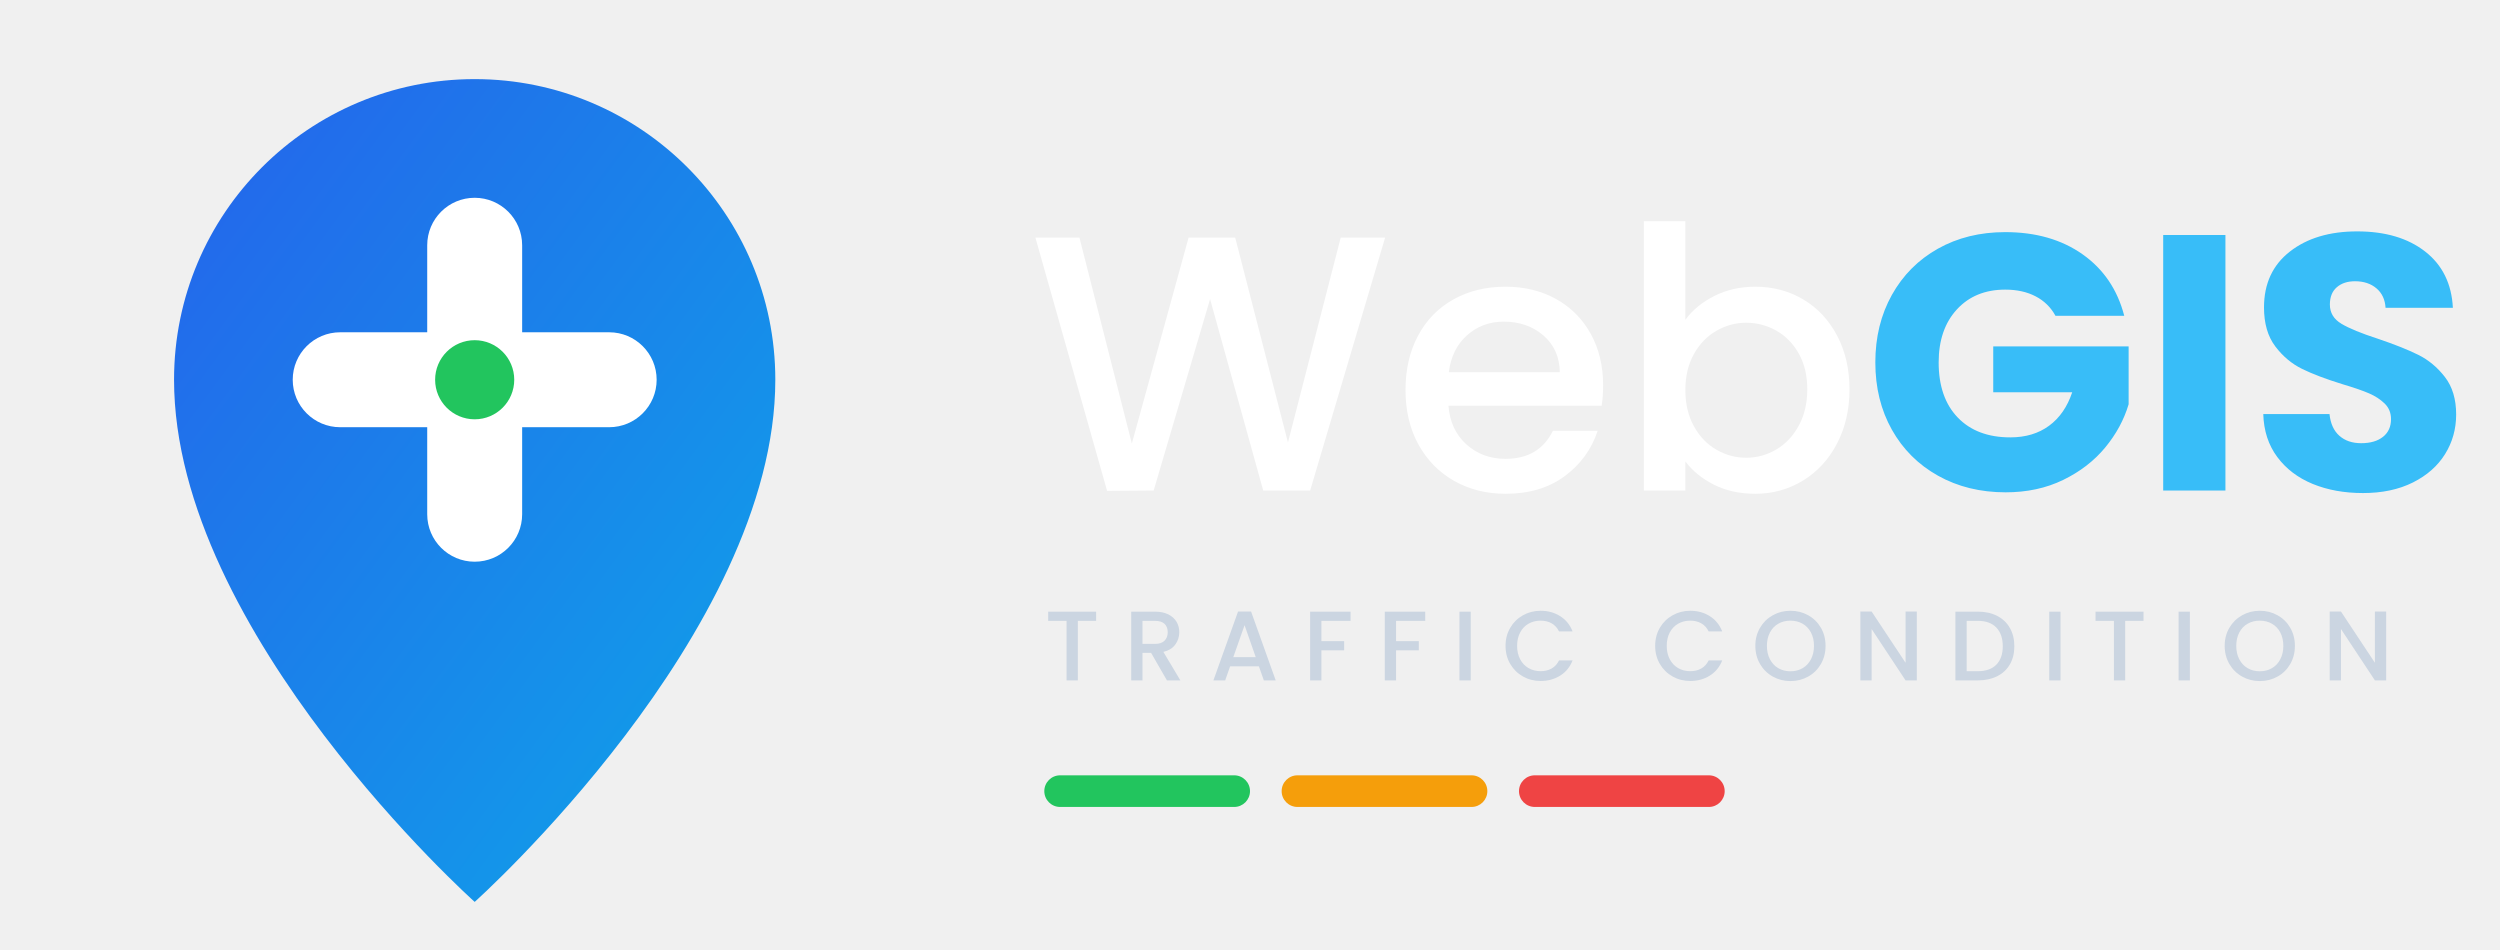
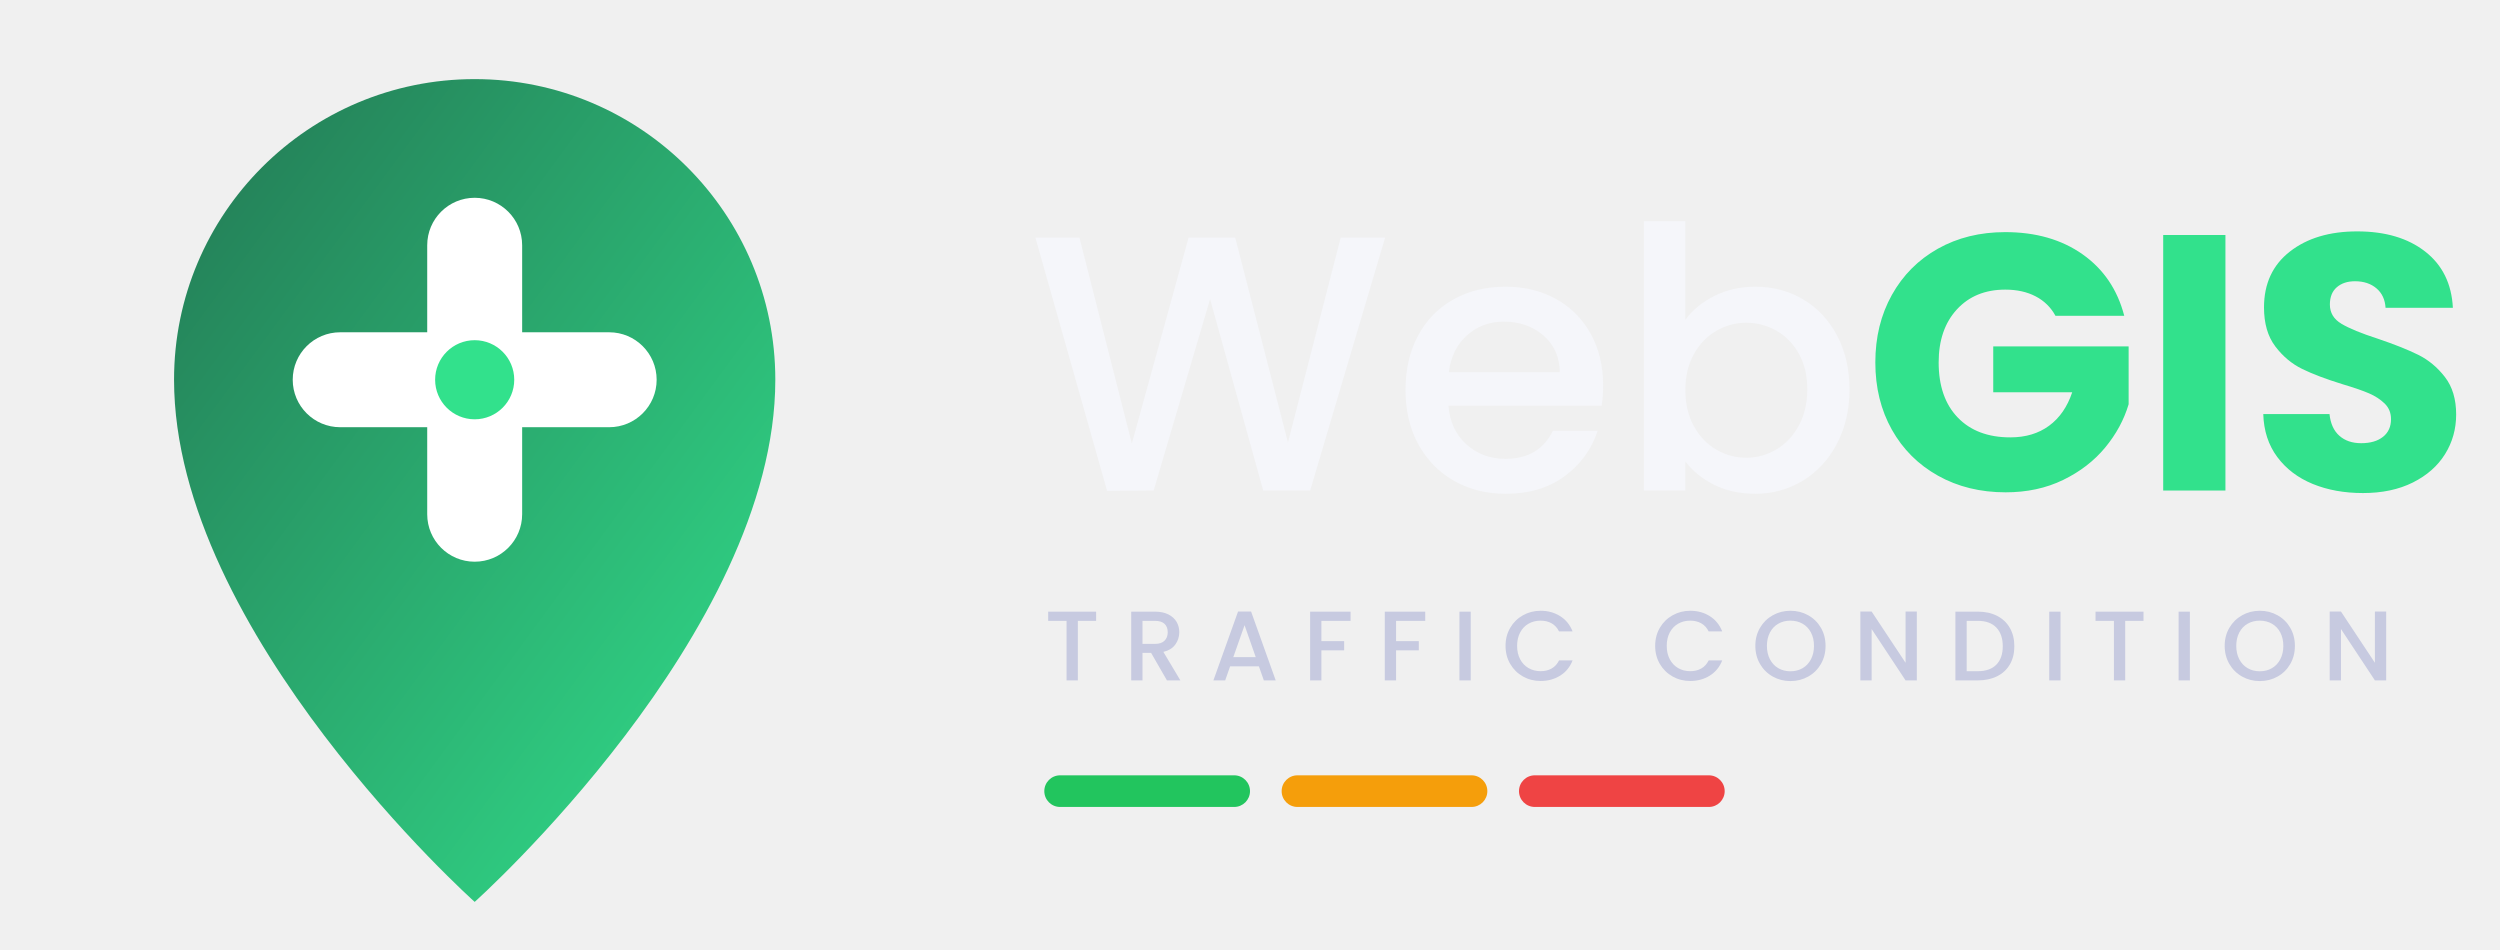
<svg xmlns="http://www.w3.org/2000/svg" viewBox="0 0 316 120" role="img" aria-label="WebGIS Traffic Condition">
  <defs>
    <linearGradient id="g" x1="0" y1="0" x2="1" y2="1">
-       <stop offset="0" stop-color="#2563EB" />
-       <stop offset="1" stop-color="#0EA5E9" />
+       <stop offset="0" stop-color="#237854" />
+       <stop offset="1" stop-color="#32E18C" />
    </linearGradient>
  </defs>
  <path d="M60 114 C60 114 22 80 22 48 A38 38 0 1 1 98 48 C98 80 60 114 60 114 Z" fill="url(#g)" />
  <rect x="54" y="25" width="12" height="46" rx="6" fill="#fff" />
  <rect x="37" y="42" width="46" height="12" rx="6" fill="#fff" />
-   <circle cx="60" cy="48" r="5" fill="#22C55E" />
-   <path d="M175.08 30.03 165.604 62.0H159.67L152.954 37.804L145.824 62.0L139.936 62.046L130.874 30.03H136.44L143.064 56.066L150.24 30.03H156.128L162.798 55.928L169.468 30.03ZM202.45 51.282H183.084Q183.314 54.318 185.338 56.158Q187.362 57.998 190.306 57.998Q194.538 57.998 196.286 54.456H201.944Q200.794 57.952 197.781 60.183Q194.768 62.414 190.306 62.414Q186.672 62.414 183.797 60.781Q180.922 59.148 179.289 56.181Q177.656 53.214 177.656 49.304Q177.656 45.394 179.243 42.427Q180.83 39.46 183.705 37.85Q186.58 36.24 190.306 36.24Q193.894 36.24 196.7 37.804Q199.506 39.368 201.07 42.197Q202.634 45.026 202.634 48.706Q202.634 50.132 202.45 51.282ZM197.16 47.05Q197.114 44.152 195.09 42.404Q193.066 40.656 190.076 40.656Q187.362 40.656 185.43 42.381Q183.498 44.106 183.13 47.05ZM221.862 36.24Q225.22 36.24 227.934 37.85Q230.648 39.46 232.212 42.427Q233.776 45.394 233.776 49.212Q233.776 53.03 232.212 56.043Q230.648 59.056 227.911 60.735Q225.174 62.414 221.862 62.414Q218.918 62.414 216.641 61.264Q214.364 60.114 213.03 58.32V62.0H207.786V27.96H213.03V40.426Q214.364 38.586 216.687 37.413Q219.01 36.24 221.862 36.24ZM220.712 40.794Q218.734 40.794 216.963 41.806Q215.192 42.818 214.111 44.75Q213.03 46.682 213.03 49.304Q213.03 51.926 214.111 53.881Q215.192 55.836 216.963 56.848Q218.734 57.86 220.712 57.86Q222.736 57.86 224.507 56.825Q226.278 55.79 227.359 53.812Q228.44 51.834 228.44 49.212Q228.44 46.59 227.359 44.681Q226.278 42.772 224.507 41.783Q222.736 40.794 220.712 40.794Z" fill="#FFFFFF" />
-   <path d="M259.812 39.92Q258.938 38.31 257.305 37.459Q255.672 36.608 253.464 36.608Q249.646 36.608 247.346 39.115Q245.046 41.622 245.046 45.808Q245.046 50.27 247.461 52.777Q249.876 55.284 254.108 55.284Q257.006 55.284 259.007 53.812Q261.008 52.34 261.928 49.58H251.946V43.784H269.058V51.098Q268.184 54.042 266.091 56.572Q263.998 59.102 260.778 60.666Q257.558 62.23 253.51 62.23Q248.726 62.23 244.977 60.137Q241.228 58.044 239.135 54.318Q237.042 50.592 237.042 45.808Q237.042 41.024 239.135 37.275Q241.228 33.526 244.954 31.433Q248.68 29.34 253.464 29.34Q259.26 29.34 263.239 32.146Q267.218 34.952 268.506 39.92ZM281.294 29.708V62.0H273.428V29.708ZM286.078 52.34H294.45Q294.634 54.134 295.692 55.077Q296.75 56.02 298.452 56.02Q300.2 56.02 301.212 55.215Q302.224 54.41 302.224 52.984Q302.224 51.788 301.419 51.006Q300.614 50.224 299.441 49.718Q298.268 49.212 296.106 48.568Q292.978 47.602 291.0 46.636Q289.022 45.67 287.596 43.784Q286.17 41.898 286.17 38.862Q286.17 34.354 289.436 31.801Q292.702 29.248 297.946 29.248Q303.282 29.248 306.548 31.801Q309.814 34.354 310.044 38.908H301.534Q301.442 37.344 300.384 36.447Q299.326 35.55 297.67 35.55Q296.244 35.55 295.37 36.309Q294.496 37.068 294.496 38.494Q294.496 40.058 295.968 40.932Q297.44 41.806 300.568 42.818Q303.696 43.876 305.651 44.842Q307.606 45.808 309.032 47.648Q310.458 49.488 310.458 52.386Q310.458 55.146 309.055 57.4Q307.652 59.654 304.984 60.988Q302.316 62.322 298.682 62.322Q295.14 62.322 292.334 61.172Q289.528 60.022 287.849 57.768Q286.17 55.514 286.078 52.34Z" fill="#38BDF8" />
-   <path d="M138.55 77.312V78.475H136.238V86.0H134.812V78.475H132.488V77.312ZM147.5 86.0 145.5 82.525H144.413V86.0H142.988V77.312H145.988Q146.988 77.312 147.681 77.662Q148.375 78.013 148.719 78.6Q149.062 79.188 149.062 79.912Q149.062 80.763 148.569 81.456Q148.075 82.15 147.05 82.4L149.2 86.0ZM144.413 81.388H145.988Q146.788 81.388 147.194 80.988Q147.6 80.588 147.6 79.912Q147.6 79.237 147.2 78.856Q146.8 78.475 145.988 78.475H144.413ZM159.125 84.225H155.488L154.863 86.0H153.375L156.488 77.3H158.138L161.25 86.0H159.75ZM158.725 83.062 157.313 79.025 155.888 83.062ZM170.713 77.312V78.475H167.025V81.037H169.9V82.2H167.025V86.0H165.6V77.312ZM180.15 77.312V78.475H176.463V81.037H179.338V82.2H176.463V86.0H175.038V77.312ZM185.9 77.312V86.0H184.475V77.312ZM194.738 77.2Q196.125 77.2 197.206 77.881Q198.288 78.562 198.775 79.812H197.063Q196.725 79.125 196.125 78.787Q195.525 78.45 194.738 78.45Q193.875 78.45 193.2 78.838Q192.525 79.225 192.144 79.95Q191.763 80.675 191.763 81.638Q191.763 82.6 192.144 83.325Q192.525 84.05 193.2 84.444Q193.875 84.838 194.738 84.838Q195.525 84.838 196.125 84.5Q196.725 84.162 197.063 83.475H198.775Q198.288 84.725 197.206 85.4Q196.125 86.075 194.738 86.075Q193.513 86.075 192.5 85.506Q191.488 84.938 190.894 83.925Q190.3 82.912 190.3 81.638Q190.3 80.362 190.894 79.35Q191.488 78.338 192.506 77.769Q193.525 77.2 194.738 77.2ZM213.65 77.2Q215.038 77.2 216.119 77.881Q217.2 78.562 217.688 79.812H215.975Q215.638 79.125 215.038 78.787Q214.438 78.45 213.65 78.45Q212.788 78.45 212.113 78.838Q211.438 79.225 211.056 79.95Q210.675 80.675 210.675 81.638Q210.675 82.6 211.056 83.325Q211.438 84.05 212.113 84.444Q212.788 84.838 213.65 84.838Q214.438 84.838 215.038 84.5Q215.638 84.162 215.975 83.475H217.688Q217.2 84.725 216.119 85.4Q215.038 86.075 213.65 86.075Q212.425 86.075 211.413 85.506Q210.4 84.938 209.806 83.925Q209.213 82.912 209.213 81.638Q209.213 80.362 209.806 79.35Q210.4 78.338 211.419 77.769Q212.438 77.2 213.65 77.2ZM221.875 81.638Q221.875 80.362 222.469 79.35Q223.063 78.338 224.081 77.769Q225.1 77.2 226.313 77.2Q227.538 77.2 228.556 77.769Q229.575 78.338 230.163 79.35Q230.75 80.362 230.75 81.638Q230.75 82.912 230.163 83.931Q229.575 84.95 228.556 85.519Q227.538 86.088 226.313 86.088Q225.1 86.088 224.081 85.519Q223.063 84.95 222.469 83.931Q221.875 82.912 221.875 81.638ZM229.288 81.638Q229.288 80.675 228.906 79.95Q228.525 79.225 227.85 78.838Q227.175 78.45 226.313 78.45Q225.45 78.45 224.775 78.838Q224.1 79.225 223.719 79.95Q223.338 80.675 223.338 81.638Q223.338 82.6 223.719 83.331Q224.1 84.062 224.775 84.456Q225.45 84.85 226.313 84.85Q227.175 84.85 227.85 84.456Q228.525 84.062 228.906 83.331Q229.288 82.6 229.288 81.638ZM242.288 86.0H240.863L236.575 79.513V86.0H235.15V77.3H236.575L240.863 83.775V77.3H242.288ZM254.613 81.688Q254.613 83.013 254.044 83.988Q253.475 84.963 252.431 85.481Q251.388 86.0 250 86.0H247.163V77.312H250Q251.388 77.312 252.431 77.844Q253.475 78.375 254.044 79.369Q254.613 80.362 254.613 81.688ZM253.15 81.688Q253.15 80.175 252.338 79.325Q251.525 78.475 250 78.475H248.588V84.838H250Q251.525 84.838 252.338 84.013Q253.15 83.188 253.15 81.688ZM260.45 77.312V86.0H259.025V77.312ZM270.938 77.312V78.475H268.625V86.0H267.2V78.475H264.875V77.312ZM276.8 77.312V86.0H275.375V77.312ZM281.2 81.638Q281.2 80.362 281.794 79.35Q282.388 78.338 283.406 77.769Q284.425 77.2 285.638 77.2Q286.863 77.2 287.881 77.769Q288.9 78.338 289.488 79.35Q290.075 80.362 290.075 81.638Q290.075 82.912 289.488 83.931Q288.9 84.95 287.881 85.519Q286.863 86.088 285.638 86.088Q284.425 86.088 283.406 85.519Q282.388 84.95 281.794 83.931Q281.2 82.912 281.2 81.638ZM288.613 81.638Q288.613 80.675 288.231 79.95Q287.85 79.225 287.175 78.838Q286.5 78.45 285.638 78.45Q284.775 78.45 284.1 78.838Q283.425 79.225 283.044 79.95Q282.663 80.675 282.663 81.638Q282.663 82.6 283.044 83.331Q283.425 84.062 284.1 84.456Q284.775 84.85 285.638 84.85Q286.5 84.85 287.175 84.456Q287.85 84.062 288.231 83.331Q288.613 82.6 288.613 81.638ZM301.613 86.0H300.188L295.9 79.513V86.0H294.475V77.3H295.9L300.188 83.775V77.3H301.613Z" fill="#CBD5E1" />
+   <circle cx="60" cy="48" r="5" fill="#32E18C" />
+   <path d="M175.08 30.03 165.604 62.0H159.67L152.954 37.804L145.824 62.0L139.936 62.046L130.874 30.03H136.44L143.064 56.066L150.24 30.03H156.128L162.798 55.928L169.468 30.03ZM202.45 51.282H183.084Q183.314 54.318 185.338 56.158Q187.362 57.998 190.306 57.998Q194.538 57.998 196.286 54.456H201.944Q200.794 57.952 197.781 60.183Q194.768 62.414 190.306 62.414Q186.672 62.414 183.797 60.781Q180.922 59.148 179.289 56.181Q177.656 53.214 177.656 49.304Q177.656 45.394 179.243 42.427Q180.83 39.46 183.705 37.85Q186.58 36.24 190.306 36.24Q193.894 36.24 196.7 37.804Q199.506 39.368 201.07 42.197Q202.634 45.026 202.634 48.706Q202.634 50.132 202.45 51.282ZM197.16 47.05Q197.114 44.152 195.09 42.404Q193.066 40.656 190.076 40.656Q187.362 40.656 185.43 42.381Q183.498 44.106 183.13 47.05ZM221.862 36.24Q225.22 36.24 227.934 37.85Q230.648 39.46 232.212 42.427Q233.776 45.394 233.776 49.212Q233.776 53.03 232.212 56.043Q230.648 59.056 227.911 60.735Q225.174 62.414 221.862 62.414Q218.918 62.414 216.641 61.264Q214.364 60.114 213.03 58.32V62.0H207.786V27.96H213.03V40.426Q214.364 38.586 216.687 37.413Q219.01 36.24 221.862 36.24ZM220.712 40.794Q218.734 40.794 216.963 41.806Q215.192 42.818 214.111 44.75Q213.03 46.682 213.03 49.304Q213.03 51.926 214.111 53.881Q215.192 55.836 216.963 56.848Q218.734 57.86 220.712 57.86Q222.736 57.86 224.507 56.825Q226.278 55.79 227.359 53.812Q228.44 51.834 228.44 49.212Q228.44 46.59 227.359 44.681Q226.278 42.772 224.507 41.783Q222.736 40.794 220.712 40.794Z" fill="#F5F6FA" />
+   <path d="M259.812 39.92Q258.938 38.31 257.305 37.459Q255.672 36.608 253.464 36.608Q249.646 36.608 247.346 39.115Q245.046 41.622 245.046 45.808Q245.046 50.27 247.461 52.777Q249.876 55.284 254.108 55.284Q257.006 55.284 259.007 53.812Q261.008 52.34 261.928 49.58H251.946V43.784H269.058V51.098Q268.184 54.042 266.091 56.572Q263.998 59.102 260.778 60.666Q257.558 62.23 253.51 62.23Q248.726 62.23 244.977 60.137Q241.228 58.044 239.135 54.318Q237.042 50.592 237.042 45.808Q237.042 41.024 239.135 37.275Q241.228 33.526 244.954 31.433Q248.68 29.34 253.464 29.34Q259.26 29.34 263.239 32.146Q267.218 34.952 268.506 39.92ZM281.294 29.708V62.0H273.428V29.708ZM286.078 52.34H294.45Q294.634 54.134 295.692 55.077Q296.75 56.02 298.452 56.02Q300.2 56.02 301.212 55.215Q302.224 54.41 302.224 52.984Q302.224 51.788 301.419 51.006Q300.614 50.224 299.441 49.718Q298.268 49.212 296.106 48.568Q292.978 47.602 291.0 46.636Q289.022 45.67 287.596 43.784Q286.17 41.898 286.17 38.862Q286.17 34.354 289.436 31.801Q292.702 29.248 297.946 29.248Q303.282 29.248 306.548 31.801Q309.814 34.354 310.044 38.908H301.534Q301.442 37.344 300.384 36.447Q299.326 35.55 297.67 35.55Q296.244 35.55 295.37 36.309Q294.496 37.068 294.496 38.494Q294.496 40.058 295.968 40.932Q297.44 41.806 300.568 42.818Q303.696 43.876 305.651 44.842Q307.606 45.808 309.032 47.648Q310.458 49.488 310.458 52.386Q310.458 55.146 309.055 57.4Q307.652 59.654 304.984 60.988Q302.316 62.322 298.682 62.322Q295.14 62.322 292.334 61.172Q289.528 60.022 287.849 57.768Q286.17 55.514 286.078 52.34Z" fill="#32E18C" />
+   <path d="M138.55 77.312V78.475H136.238V86.0H134.812V78.475H132.488V77.312ZM147.5 86.0 145.5 82.525H144.413V86.0H142.988V77.312H145.988Q146.988 77.312 147.681 77.662Q148.375 78.013 148.719 78.6Q149.062 79.188 149.062 79.912Q149.062 80.763 148.569 81.456Q148.075 82.15 147.05 82.4L149.2 86.0ZM144.413 81.388H145.988Q146.788 81.388 147.194 80.988Q147.6 80.588 147.6 79.912Q147.6 79.237 147.2 78.856Q146.8 78.475 145.988 78.475H144.413ZM159.125 84.225H155.488L154.863 86.0H153.375L156.488 77.3H158.138L161.25 86.0H159.75ZM158.725 83.062 157.313 79.025 155.888 83.062ZM170.713 77.312V78.475H167.025V81.037H169.9V82.2H167.025V86.0H165.6V77.312ZM180.15 77.312V78.475H176.463V81.037H179.338V82.2H176.463V86.0H175.038V77.312ZM185.9 77.312V86.0H184.475V77.312ZM194.738 77.2Q196.125 77.2 197.206 77.881Q198.288 78.562 198.775 79.812H197.063Q196.725 79.125 196.125 78.787Q195.525 78.45 194.738 78.45Q193.875 78.45 193.2 78.838Q192.525 79.225 192.144 79.95Q191.763 80.675 191.763 81.638Q191.763 82.6 192.144 83.325Q192.525 84.05 193.2 84.444Q193.875 84.838 194.738 84.838Q195.525 84.838 196.125 84.5Q196.725 84.162 197.063 83.475H198.775Q198.288 84.725 197.206 85.4Q196.125 86.075 194.738 86.075Q193.513 86.075 192.5 85.506Q191.488 84.938 190.894 83.925Q190.3 82.912 190.3 81.638Q190.3 80.362 190.894 79.35Q191.488 78.338 192.506 77.769Q193.525 77.2 194.738 77.2ZM213.65 77.2Q215.038 77.2 216.119 77.881Q217.2 78.562 217.688 79.812H215.975Q215.638 79.125 215.038 78.787Q214.438 78.45 213.65 78.45Q212.788 78.45 212.113 78.838Q211.438 79.225 211.056 79.95Q210.675 80.675 210.675 81.638Q210.675 82.6 211.056 83.325Q211.438 84.05 212.113 84.444Q212.788 84.838 213.65 84.838Q214.438 84.838 215.038 84.5Q215.638 84.162 215.975 83.475H217.688Q217.2 84.725 216.119 85.4Q215.038 86.075 213.65 86.075Q212.425 86.075 211.413 85.506Q210.4 84.938 209.806 83.925Q209.213 82.912 209.213 81.638Q209.213 80.362 209.806 79.35Q210.4 78.338 211.419 77.769Q212.438 77.2 213.65 77.2ZM221.875 81.638Q221.875 80.362 222.469 79.35Q223.063 78.338 224.081 77.769Q225.1 77.2 226.313 77.2Q227.538 77.2 228.556 77.769Q229.575 78.338 230.163 79.35Q230.75 80.362 230.75 81.638Q230.75 82.912 230.163 83.931Q229.575 84.95 228.556 85.519Q227.538 86.088 226.313 86.088Q225.1 86.088 224.081 85.519Q223.063 84.95 222.469 83.931Q221.875 82.912 221.875 81.638ZM229.288 81.638Q229.288 80.675 228.906 79.95Q228.525 79.225 227.85 78.838Q227.175 78.45 226.313 78.45Q225.45 78.45 224.775 78.838Q224.1 79.225 223.719 79.95Q223.338 80.675 223.338 81.638Q223.338 82.6 223.719 83.331Q224.1 84.062 224.775 84.456Q225.45 84.85 226.313 84.85Q227.175 84.85 227.85 84.456Q228.525 84.062 228.906 83.331Q229.288 82.6 229.288 81.638ZM242.288 86.0H240.863L236.575 79.513V86.0H235.15V77.3H236.575L240.863 83.775V77.3H242.288ZM254.613 81.688Q254.613 83.013 254.044 83.988Q253.475 84.963 252.431 85.481Q251.388 86.0 250 86.0H247.163V77.312H250Q251.388 77.312 252.431 77.844Q253.475 78.375 254.044 79.369Q254.613 80.362 254.613 81.688ZM253.15 81.688Q253.15 80.175 252.338 79.325Q251.525 78.475 250 78.475H248.588V84.838H250Q251.525 84.838 252.338 84.013Q253.15 83.188 253.15 81.688ZM260.45 77.312V86.0H259.025V77.312ZM270.938 77.312V78.475H268.625V86.0H267.2V78.475H264.875V77.312ZM276.8 77.312V86.0H275.375V77.312ZM281.2 81.638Q281.2 80.362 281.794 79.35Q282.388 78.338 283.406 77.769Q284.425 77.2 285.638 77.2Q286.863 77.2 287.881 77.769Q288.9 78.338 289.488 79.35Q290.075 80.362 290.075 81.638Q290.075 82.912 289.488 83.931Q288.9 84.95 287.881 85.519Q286.863 86.088 285.638 86.088Q284.425 86.088 283.406 85.519Q282.388 84.95 281.794 83.931Q281.2 82.912 281.2 81.638ZM288.613 81.638Q288.613 80.675 288.231 79.95Q287.85 79.225 287.175 78.838Q286.5 78.45 285.638 78.45Q284.775 78.45 284.1 78.838Q283.425 79.225 283.044 79.95Q282.663 80.675 282.663 81.638Q282.663 82.6 283.044 83.331Q283.425 84.062 284.1 84.456Q284.775 84.85 285.638 84.85Q286.5 84.85 287.175 84.456Q287.85 84.062 288.231 83.331Q288.613 82.6 288.613 81.638ZM301.613 86.0H300.188L295.9 79.513V86.0H294.475V77.3H295.9L300.188 83.775V77.3H301.613Z" fill="#C7CAE0" />
  <rect x="132" y="98" width="26" height="4" rx="2" fill="#22C55E" opacity="1" />
  <rect x="162" y="98" width="26" height="4" rx="2" fill="#F59E0B" opacity="1" />
  <rect x="192" y="98" width="26" height="4" rx="2" fill="#EF4444" opacity="1" />
</svg>
